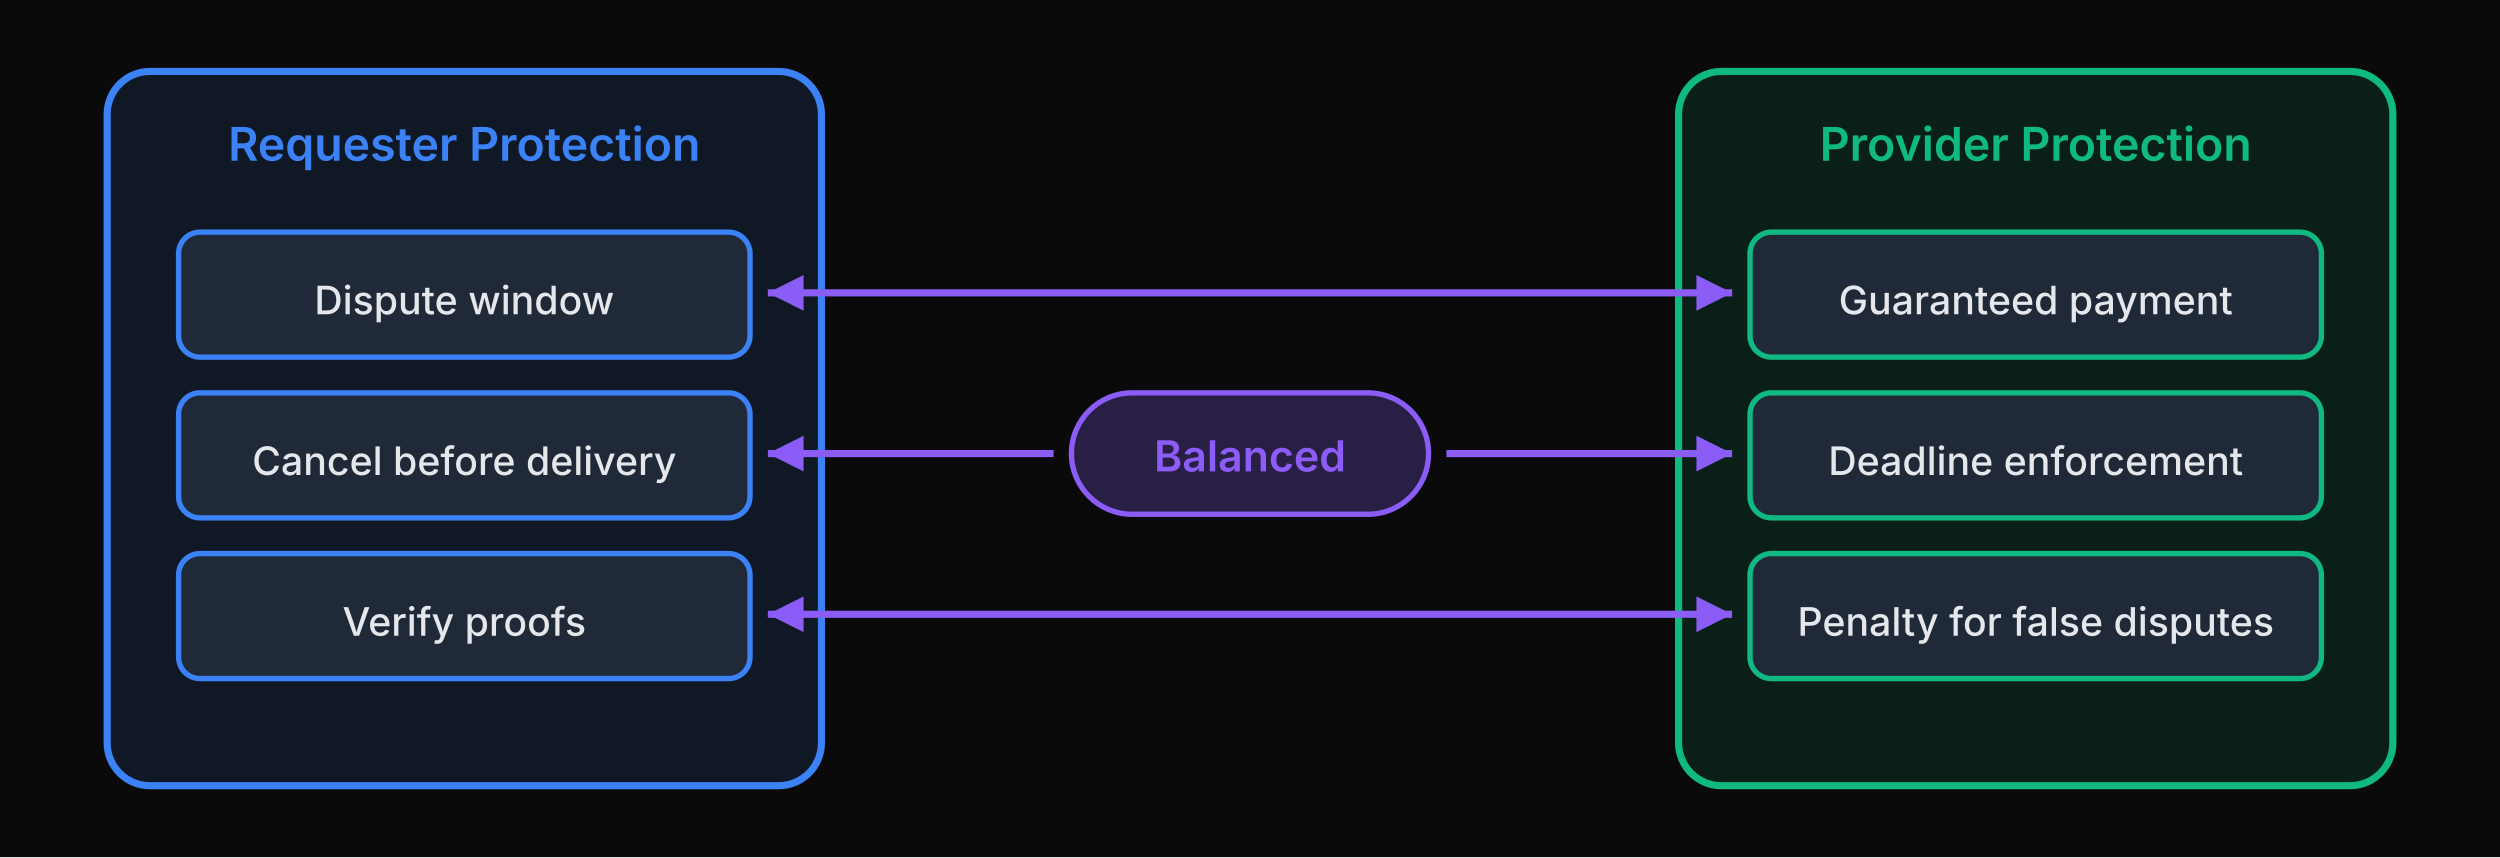
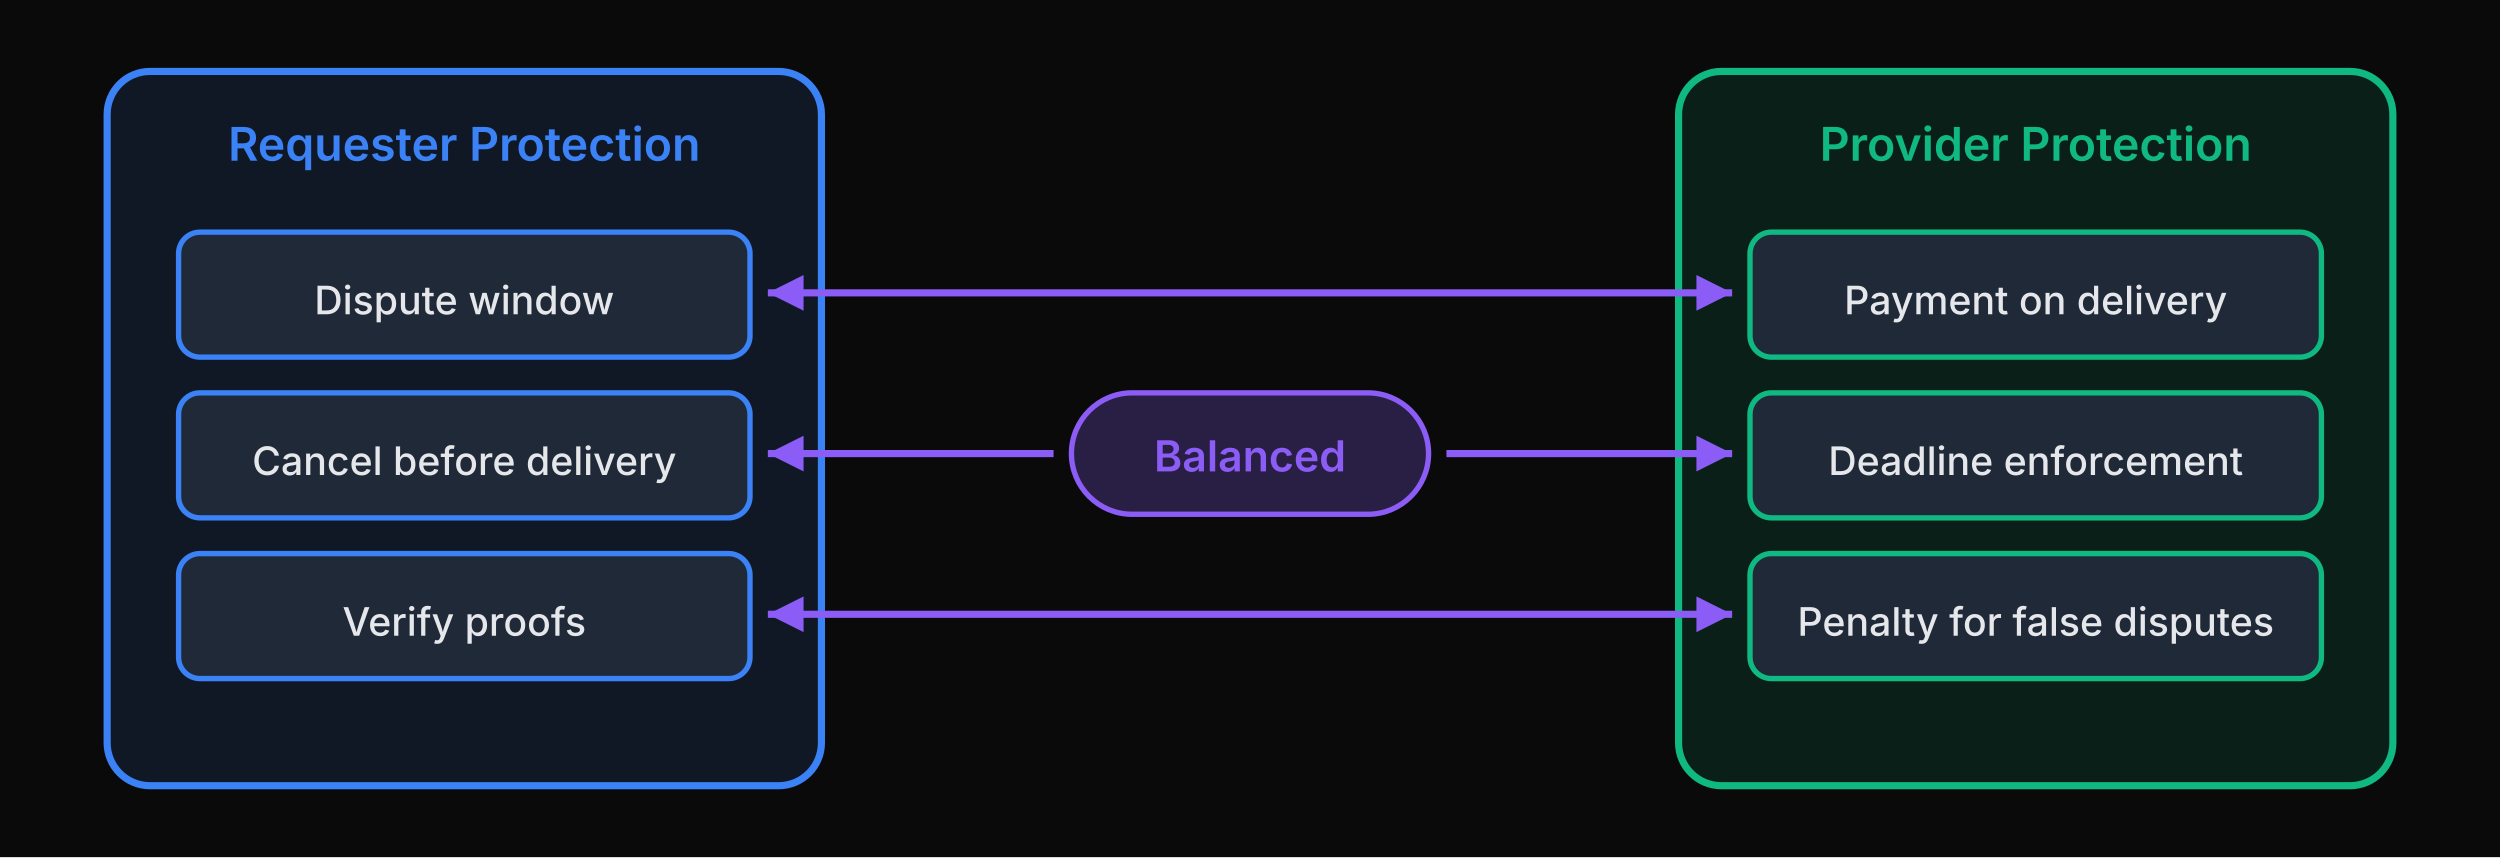
<svg xmlns="http://www.w3.org/2000/svg" viewBox="0 0 700 240" preserveAspectRatio="xMidYMid meet">
  <rect width="700" height="240" fill="#0A0A0A" />
  <rect x="30" y="20" width="200" height="200" rx="12" fill="#3B82F6" fill-opacity="0.12" stroke="#3B82F6" stroke-width="2" />
  <text x="130" y="45" text-anchor="middle" fill="#3B82F6" font-family="system-ui, -apple-system, sans-serif" font-size="13" font-weight="600">Requester Protection</text>
  <rect x="50" y="65" width="160" height="35" rx="6" fill="#1F2937" stroke="#3B82F6" stroke-width="1.5" />
  <text x="130" y="88" text-anchor="middle" fill="#E5E7EB" font-family="system-ui, -apple-system, sans-serif" font-size="11" font-weight="500">Dispute window</text>
  <rect x="50" y="110" width="160" height="35" rx="6" fill="#1F2937" stroke="#3B82F6" stroke-width="1.5" />
  <text x="130" y="133" text-anchor="middle" fill="#E5E7EB" font-family="system-ui, -apple-system, sans-serif" font-size="11" font-weight="500">Cancel before delivery</text>
  <rect x="50" y="155" width="160" height="35" rx="6" fill="#1F2937" stroke="#3B82F6" stroke-width="1.5" />
  <text x="130" y="178" text-anchor="middle" fill="#E5E7EB" font-family="system-ui, -apple-system, sans-serif" font-size="11" font-weight="500">Verify proofs</text>
  <rect x="470" y="20" width="200" height="200" rx="12" fill="#10B981" fill-opacity="0.12" stroke="#10B981" stroke-width="2" />
  <text x="570" y="45" text-anchor="middle" fill="#10B981" font-family="system-ui, -apple-system, sans-serif" font-size="13" font-weight="600">Provider Protection</text>
  <rect x="490" y="65" width="160" height="35" rx="6" fill="#1F2937" stroke="#10B981" stroke-width="1.5" />
-   <text x="570" y="88" text-anchor="middle" fill="#E5E7EB" font-family="system-ui, -apple-system, sans-serif" font-size="11" font-weight="500">Guaranteed payment</text>
+   <text x="570" y="88" text-anchor="middle" fill="#E5E7EB" font-family="system-ui, -apple-system, sans-serif" font-size="11" font-weight="500">Payment on delivery</text>
  <rect x="490" y="110" width="160" height="35" rx="6" fill="#1F2937" stroke="#10B981" stroke-width="1.5" />
  <text x="570" y="133" text-anchor="middle" fill="#E5E7EB" font-family="system-ui, -apple-system, sans-serif" font-size="11" font-weight="500">Deadline enforcement</text>
  <rect x="490" y="155" width="160" height="35" rx="6" fill="#1F2937" stroke="#10B981" stroke-width="1.5" />
  <text x="570" y="178" text-anchor="middle" fill="#E5E7EB" font-family="system-ui, -apple-system, sans-serif" font-size="11" font-weight="500">Penalty for false disputes</text>
  <line x1="215" y1="82" x2="485" y2="82" stroke="#8B5CF6" stroke-width="2" />
  <polygon points="215,82 225,77 225,87" fill="#8B5CF6" />
  <polygon points="485,82 475,77 475,87" fill="#8B5CF6" />
  <line x1="215" y1="127" x2="295" y2="127" stroke="#8B5CF6" stroke-width="2" />
  <polygon points="215,127 225,122 225,132" fill="#8B5CF6" />
  <line x1="405" y1="127" x2="485" y2="127" stroke="#8B5CF6" stroke-width="2" />
  <polygon points="485,127 475,122 475,132" fill="#8B5CF6" />
  <line x1="215" y1="172" x2="485" y2="172" stroke="#8B5CF6" stroke-width="2" />
  <polygon points="215,172 225,167 225,177" fill="#8B5CF6" />
  <polygon points="485,172 475,167 475,177" fill="#8B5CF6" />
  <rect x="300" y="110" width="100" height="34" rx="17" fill="#0A0A0A" />
  <rect x="300" y="110" width="100" height="34" rx="17" fill="#8B5CF6" fill-opacity="0.25" stroke="#8B5CF6" stroke-width="1.5" />
  <text x="350" y="132" text-anchor="middle" fill="#8B5CF6" font-family="system-ui, -apple-system, sans-serif" font-size="12" font-weight="600">Balanced</text>
</svg>
